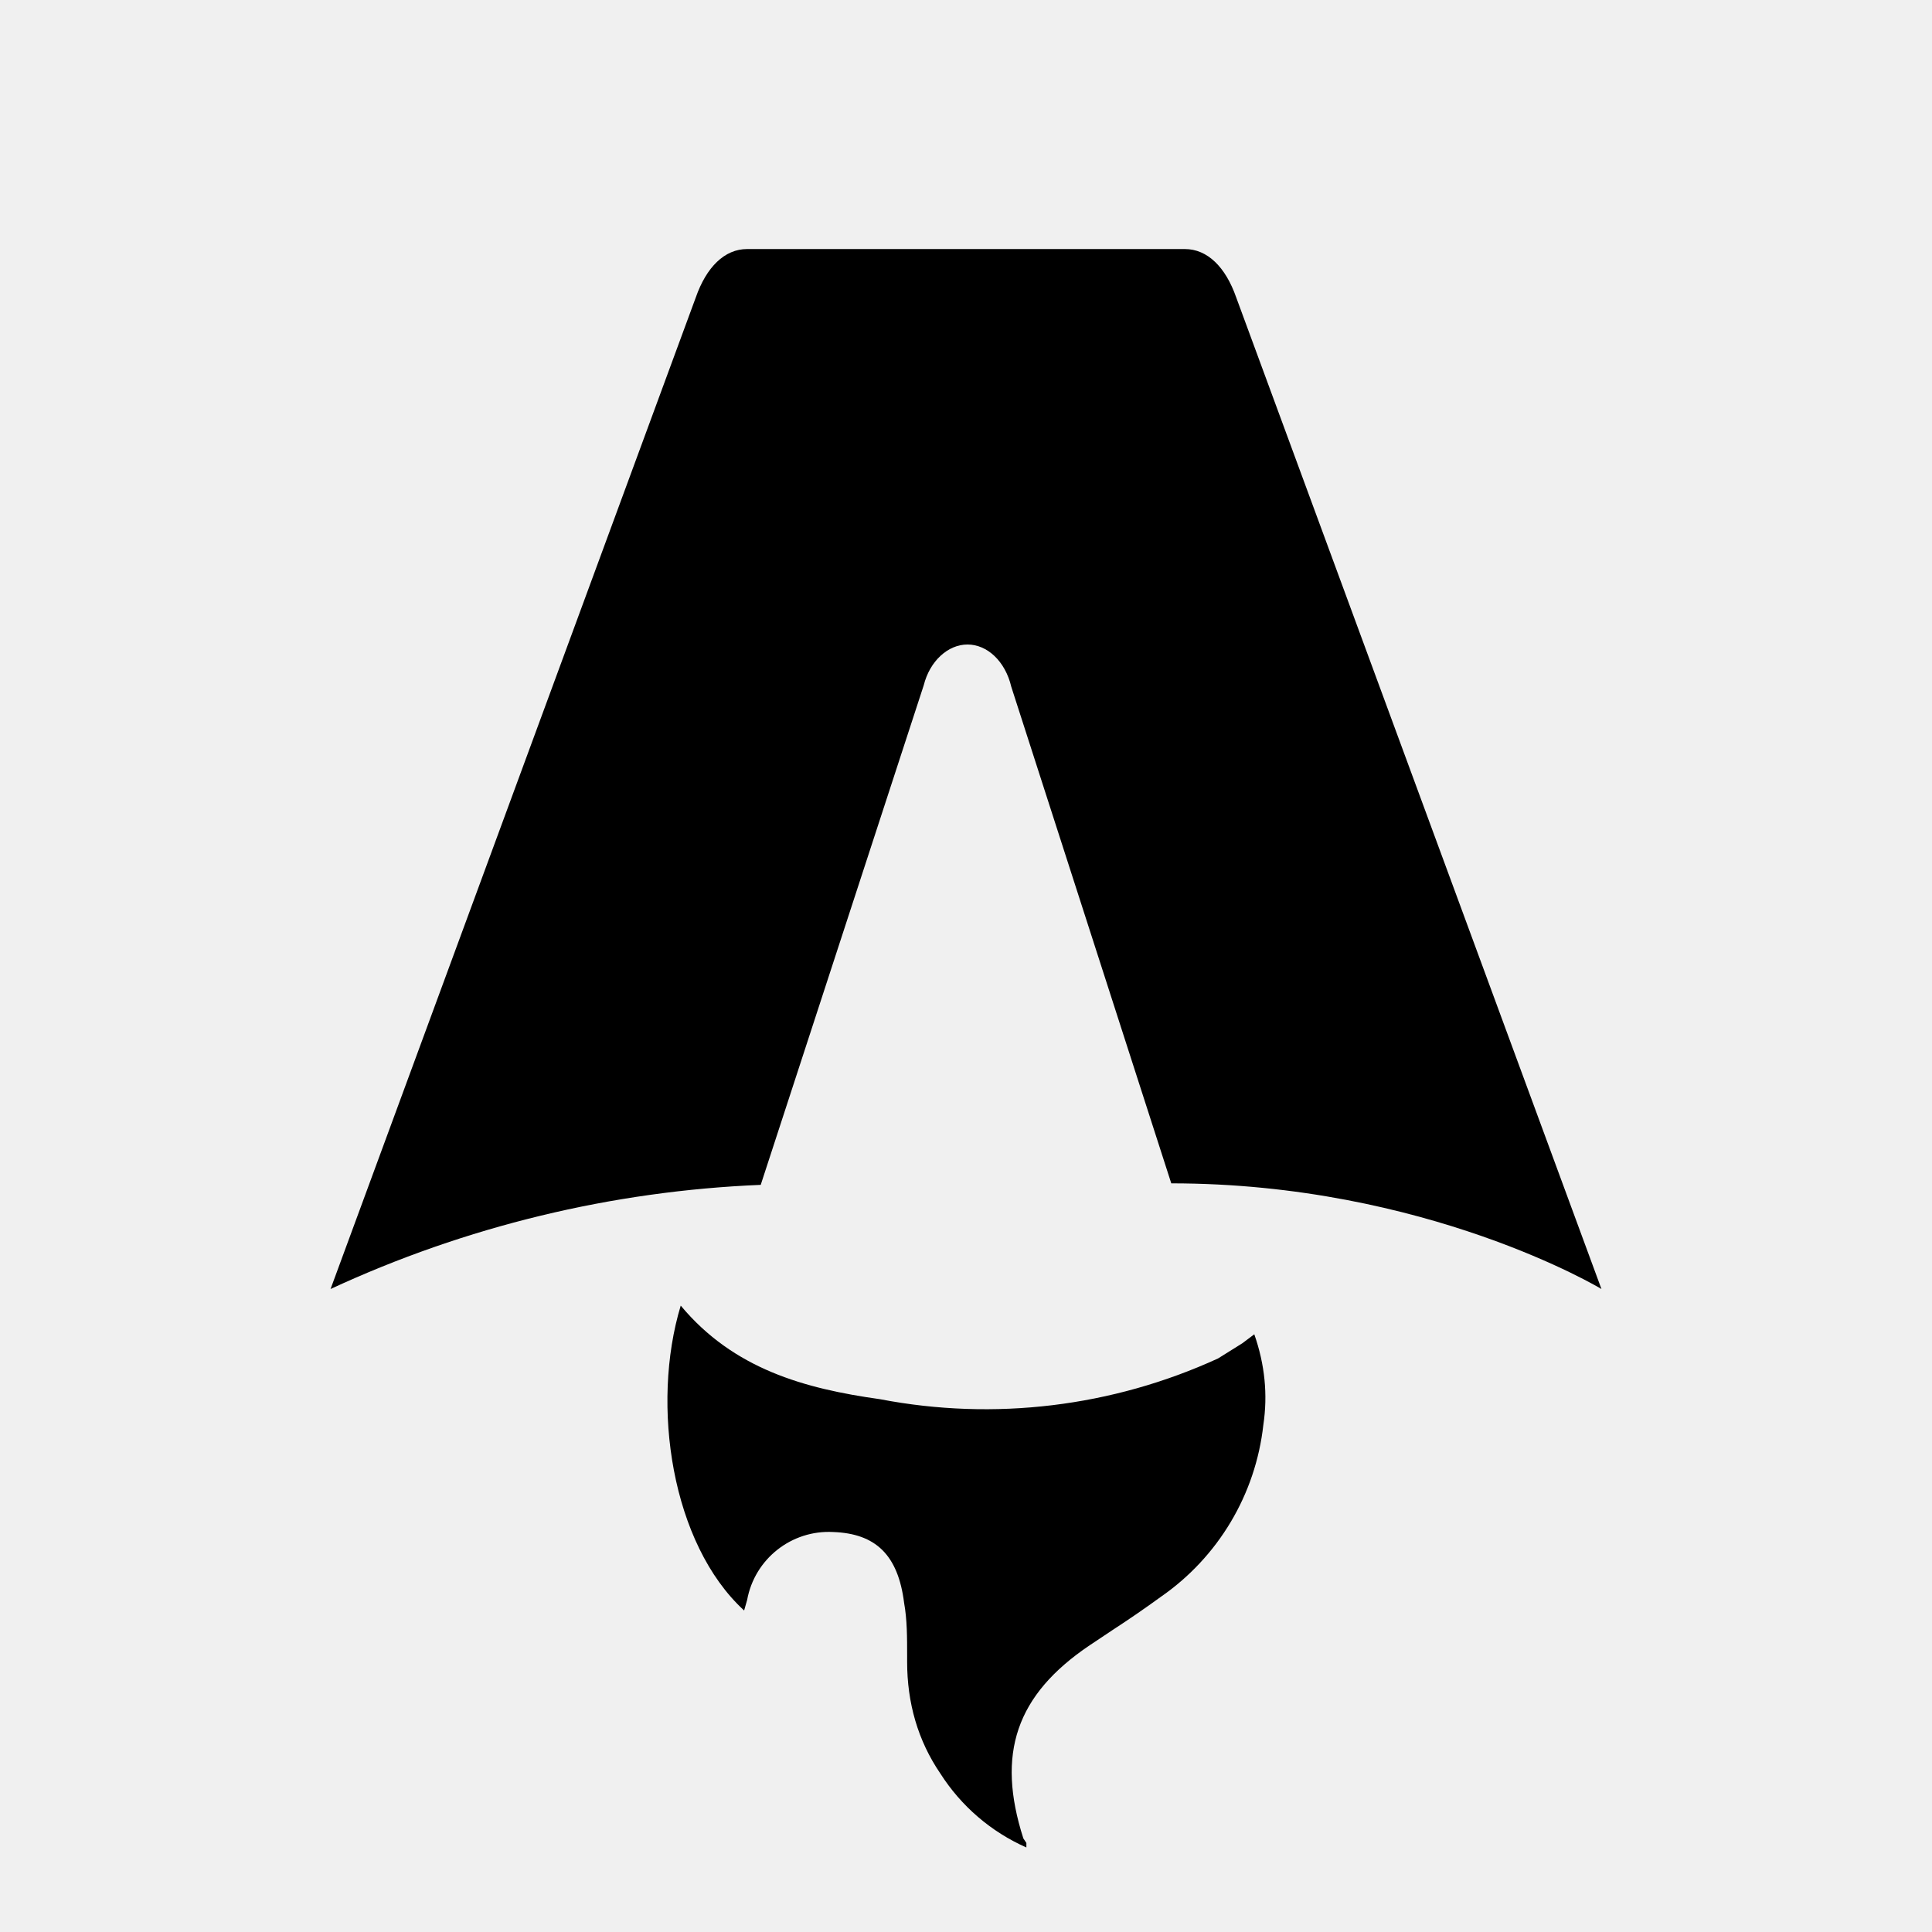
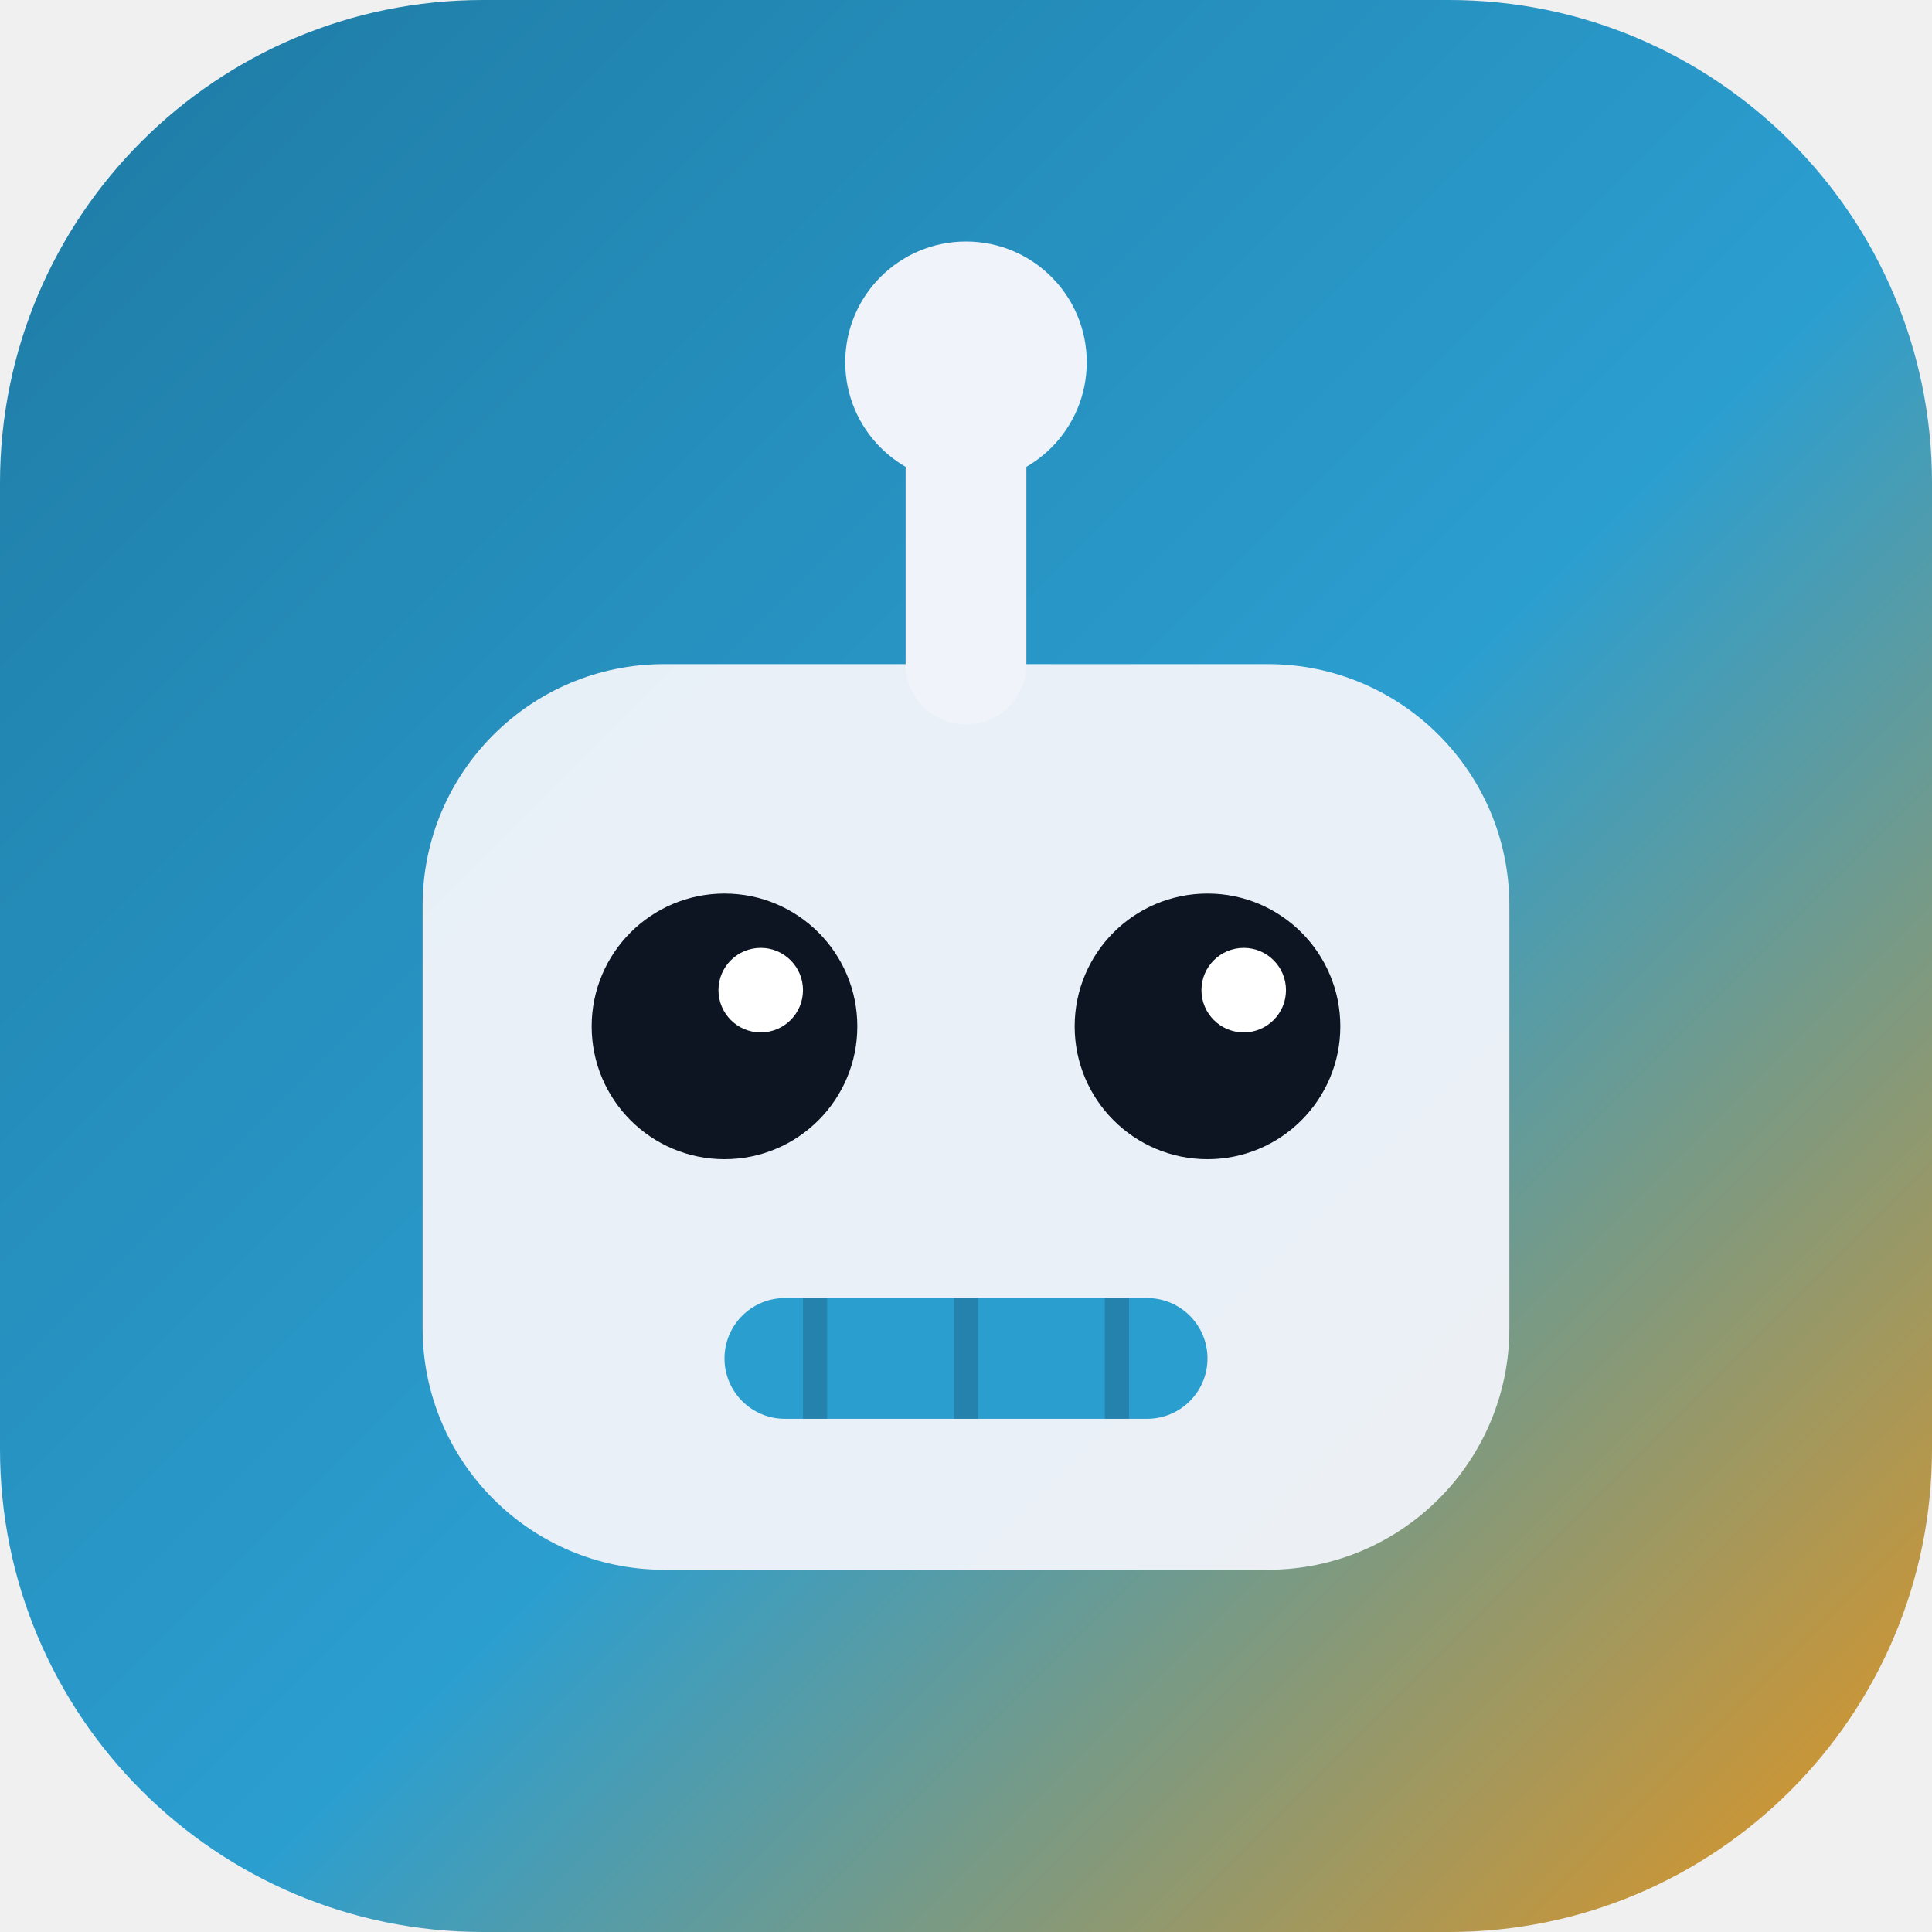
- <svg xmlns="http://www.w3.org/2000/svg" fill="none" viewBox="0 0 128 128">
-   <path d="M50.4 78.5a75.1 75.1 0 0 0-28.5 6.9l24.2-65.7c.7-2 1.9-3.2 3.4-3.2h29c1.5 0 2.7 1.2 3.4 3.2l24.2 65.7s-11.6-7-28.5-7L67 45.5c-.4-1.7-1.6-2.8-2.9-2.8-1.3 0-2.5 1.1-2.9 2.7L50.4 78.5Zm-1.1 28.2Zm-4.2-20.2c-2 6.6-.6 15.8 4.2 20.2a17.5 17.5 0 0 1 .2-.7 5.5 5.5 0 0 1 5.7-4.5c2.8.1 4.3 1.5 4.7 4.7.2 1.1.2 2.3.2 3.5v.4c0 2.7.7 5.2 2.2 7.4a13 13 0 0 0 5.7 4.9v-.3l-.2-.3c-1.8-5.6-.5-9.5 4.4-12.8l1.5-1a73 73 0 0 0 3.2-2.2 16 16 0 0 0 6.8-11.4c.3-2 .1-4-.6-6l-.8.6-1.6 1a37 37 0 0 1-22.4 2.7c-5-.7-9.7-2-13.2-6.2Z" />
-   <style>
-         path { fill: #000; }
-         @media (prefers-color-scheme: dark) {
-             path { fill: #FFF; }
-         }
-     </style>
+ <svg xmlns="http://www.w3.org/2000/svg" viewBox="0 0 32 32" role="img" aria-label="ROBOT éducatif">
+   <defs>
+     <linearGradient id="bg" x1="0%" y1="0%" x2="100%" y2="100%">
+       <stop offset="0%" stop-color="#1e7aa3" />
+       <stop offset="55%" stop-color="#2b9ed0" />
+       <stop offset="100%" stop-color="#e8941a" />
+     </linearGradient>
+   </defs>
+   <rect width="32" height="32" rx="8" fill="url(#bg)" />
+   <path d="M16 7v4" stroke="#f0f4fa" stroke-width="2" stroke-linecap="round" />
+   <circle cx="16" cy="6" r="2" fill="#f0f4fa" />
+   <rect x="7" y="11" width="18" height="15" rx="4" fill="#f0f4fa" opacity="0.96" />
+   <circle cx="12" cy="17" r="2.2" fill="#0e1522" />
+   <circle cx="20" cy="17" r="2.2" fill="#0e1522" />
+   <circle cx="12.6" cy="16.4" r="0.7" fill="#fff" />
+   <circle cx="20.6" cy="16.4" r="0.7" fill="#fff" />
+   <rect x="12" y="21.5" width="8" height="2" rx="1" fill="#2b9ed0" />
+   <line x1="13.5" y1="21.5" x2="13.5" y2="23.5" stroke="#0e1522" stroke-opacity="0.2" stroke-width="0.4" />
+   <line x1="16" y1="21.5" x2="16" y2="23.5" stroke="#0e1522" stroke-opacity="0.2" stroke-width="0.4" />
+   <line x1="18.5" y1="21.5" x2="18.5" y2="23.5" stroke="#0e1522" stroke-opacity="0.2" stroke-width="0.4" />
</svg>
